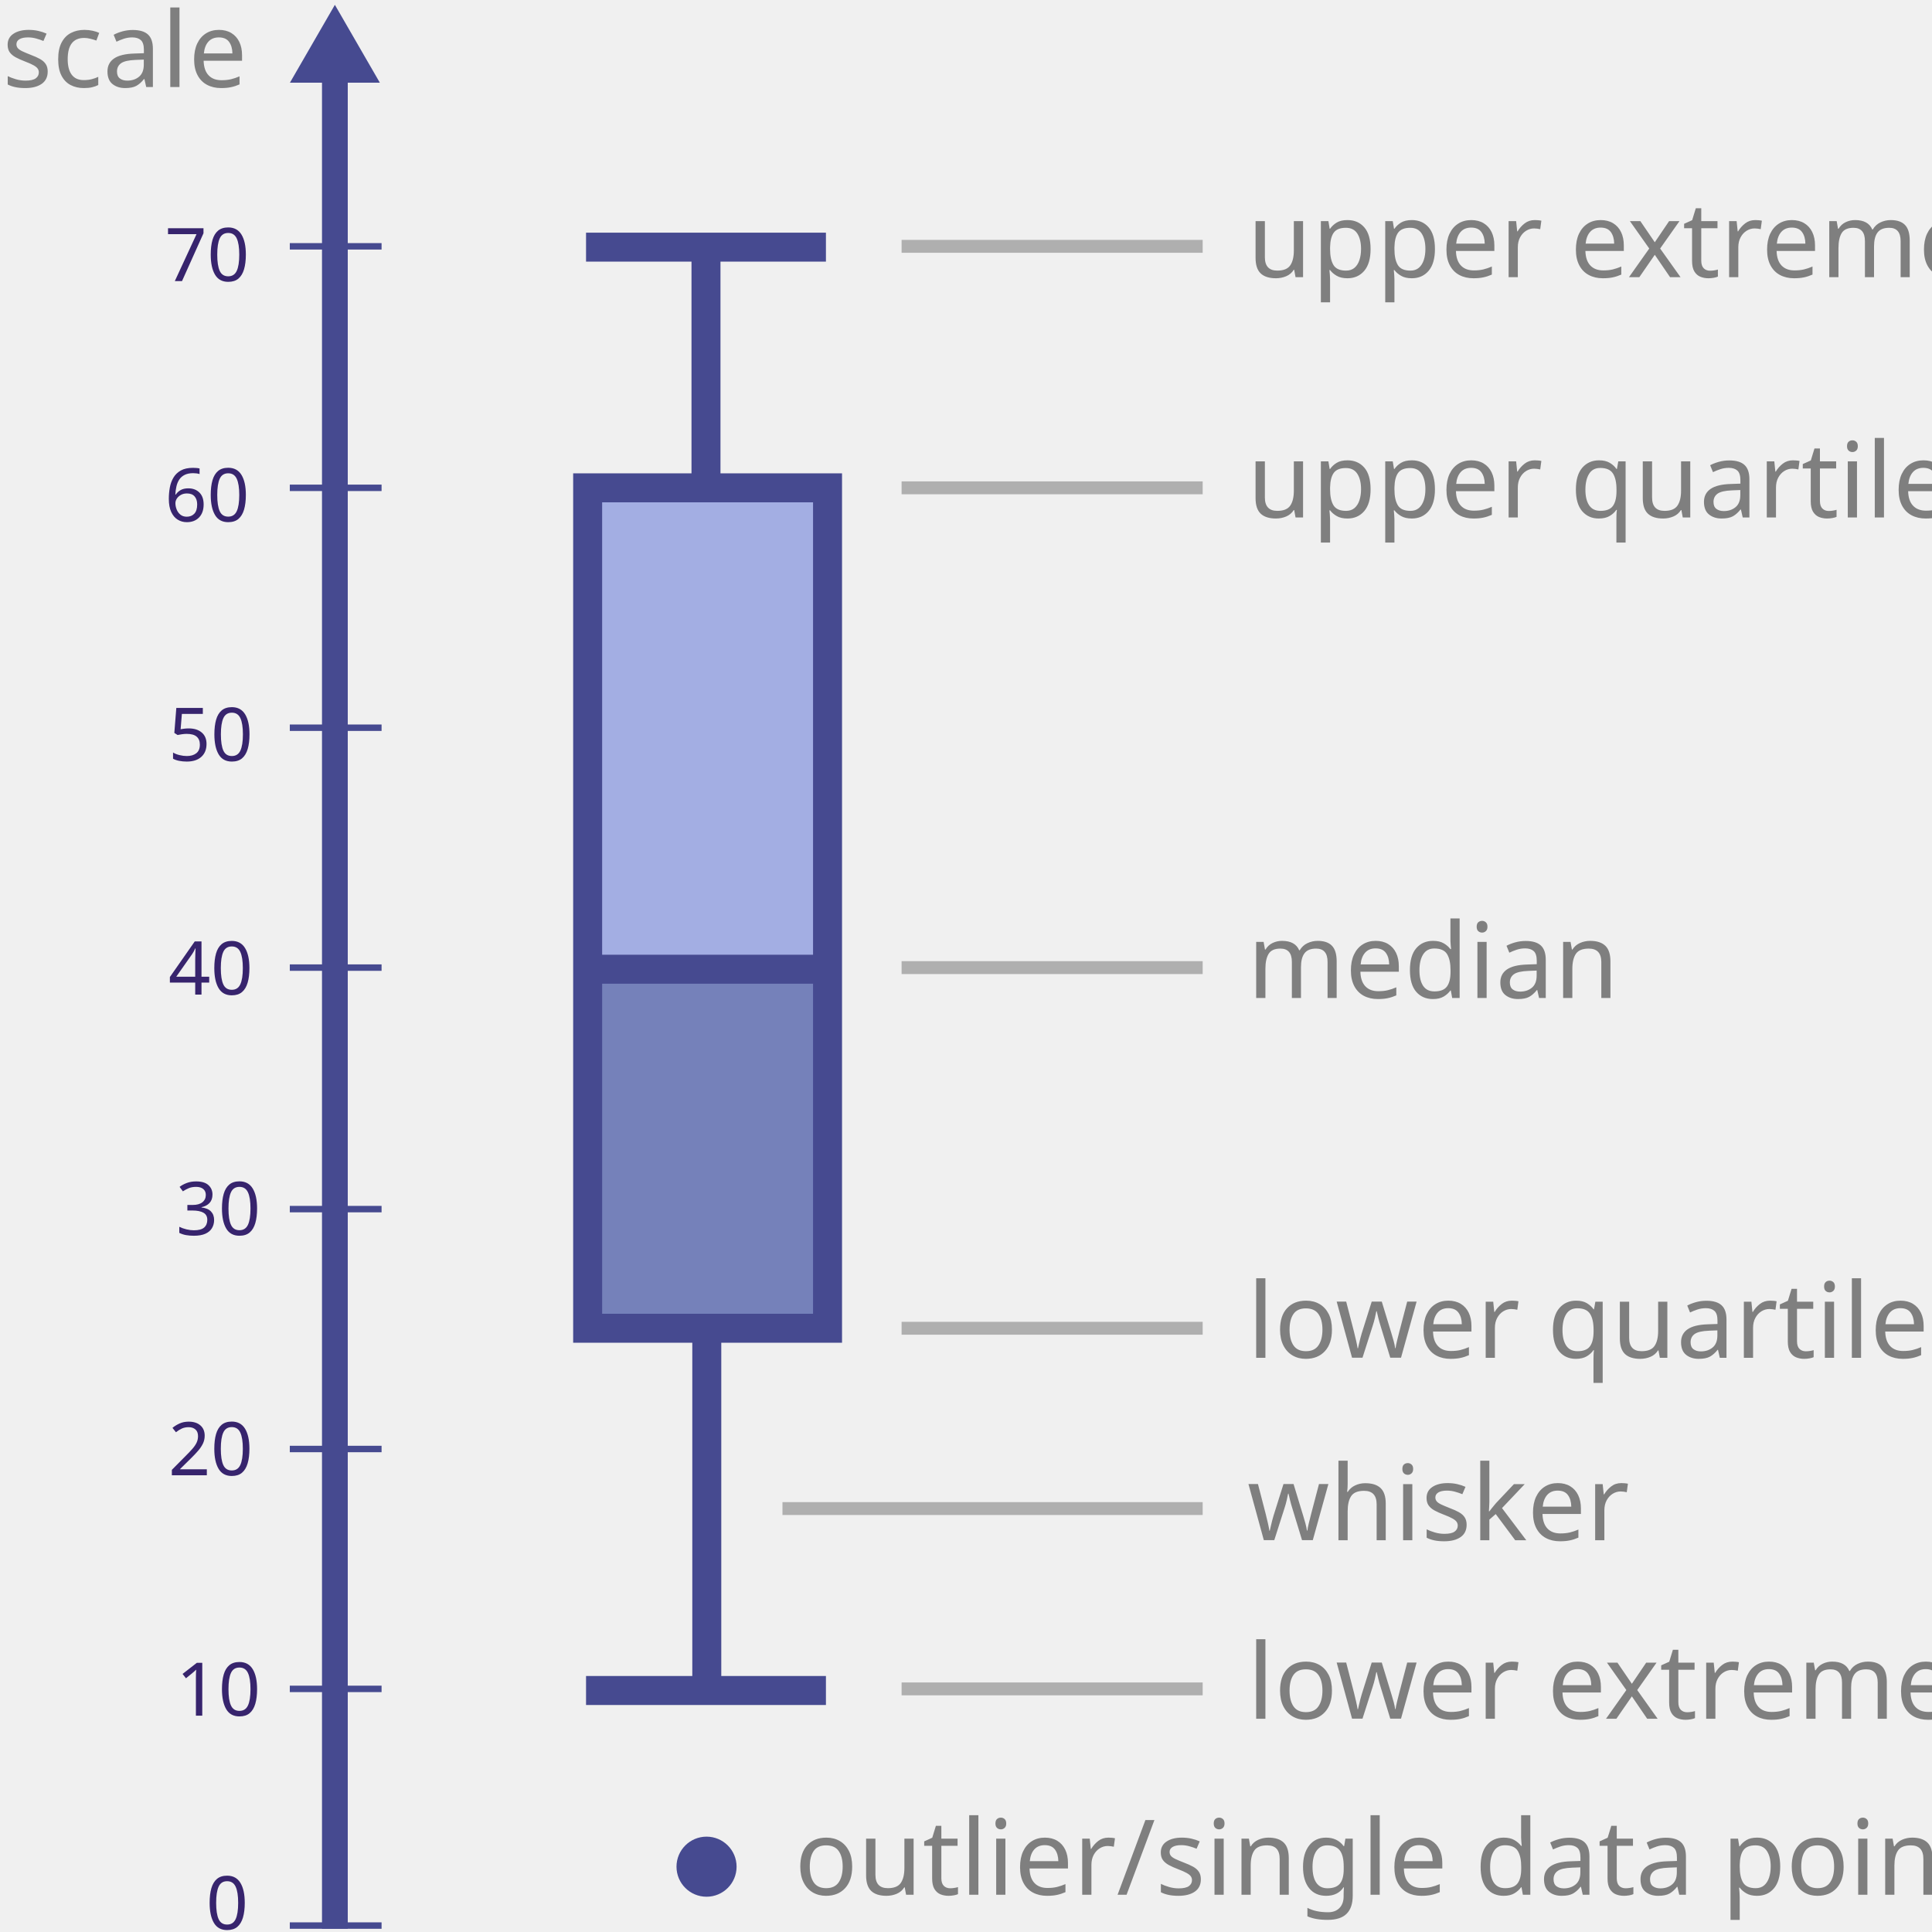
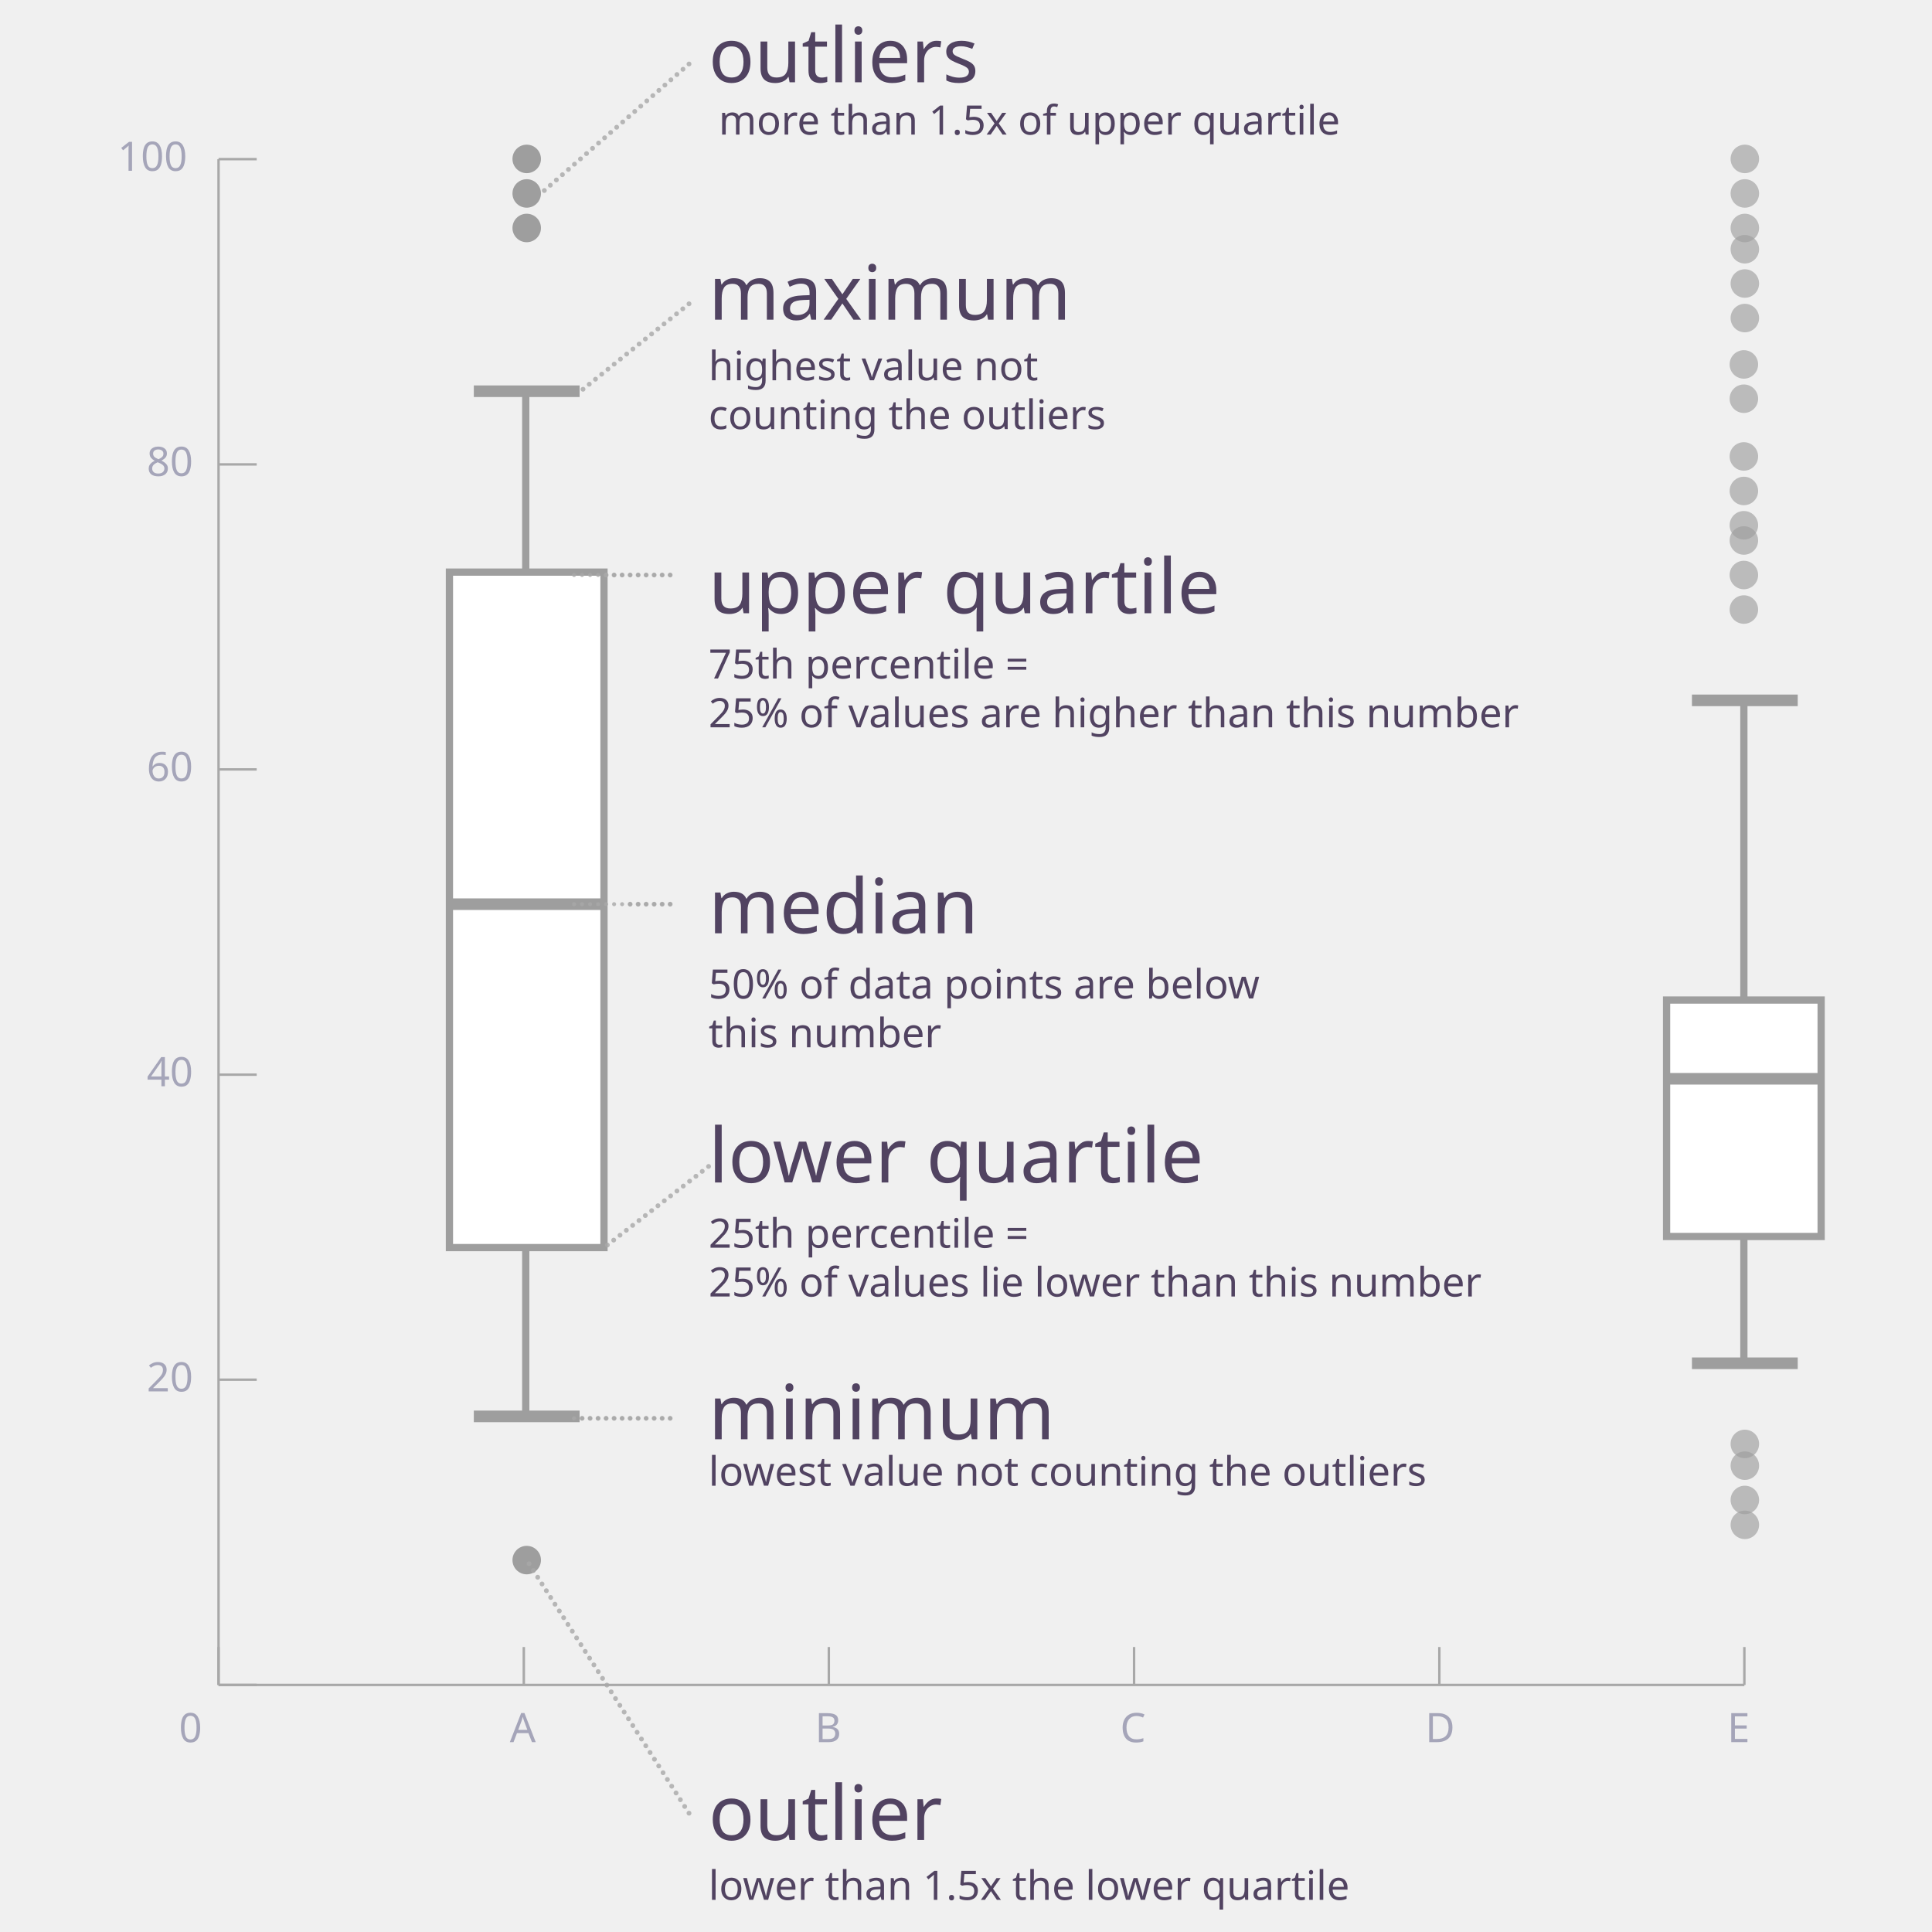
- <svg xmlns="http://www.w3.org/2000/svg" version="1.1" id="Layer_1" x="0px" y="0px" width="1200px" height="1200px" viewBox="0 0 1200 1200" enable-background="new 0 0 1200 1200" xml:space="preserve">
+ <svg xmlns="http://www.w3.org/2000/svg" version="1.1" id="Layer_1" x="0px" y="0px" viewBox="0 0 800 800" style="enable-background:new 0 0 800 800;" xml:space="preserve">
+   <style type="text/css">
+ 	.st0{fill:#A5A5B9;}
+ 	.st1{font-family:'RobotoMono-Regular';}
+ 	.st2{font-size:16.798px;}
+ 	.st3{fill:none;stroke:#A8A8A8;stroke-miterlimit:10;}
+ 	.st4{fill:none;stroke:#9E9E9E;stroke-width:3;stroke-miterlimit:10;}
+ 	.st5{fill:#FFFFFF;stroke:#9E9E9E;stroke-width:3;stroke-miterlimit:10;}
+ 	.st6{fill:#9E9E9E;}
+ 	.st7{fill:#514361;}
+ 	.st8{font-size:31.463px;}
+ 	.st9{font-family:'Roboto-Italic';}
+ 	.st10{enable-background:new    ;}
+ 	
+ 		.st11{opacity:0.8;fill:none;stroke:#A8A8A8;stroke-width:1.658;stroke-linecap:round;stroke-miterlimit:10;stroke-dasharray:0,3.316;enable-background:new    ;}
+ 	.st12{opacity:0.65;fill:#9E9E9E;}
+ 	.st13{opacity:0.66;fill:#9E9E9E;}
+ 	
+ 		.st14{opacity:0.8;fill:none;stroke:#A8A8A8;stroke-width:2;stroke-linecap:round;stroke-miterlimit:10;stroke-dasharray:0,3.316;enable-background:new    ;}
+ 	.st15{fill:none;}
+ </style>
  <g>
-     <rect x="364" y="601" fill="#7581BA" width="149" height="224" />
-     <rect x="364" y="302" fill="#A3AEE3" width="149" height="299" />
-     <line fill="none" stroke="#464A90" stroke-width="18" stroke-miterlimit="10" x1="513" y1="153.5" x2="364" y2="153.499" />
-     <line fill="none" stroke="#464A90" stroke-width="18" stroke-miterlimit="10" x1="513" y1="1050" x2="364" y2="1049.999" />
-     <line fill="none" stroke="#464A90" stroke-width="18" stroke-miterlimit="10" x1="513" y1="602" x2="363.999" y2="602" />
-     <rect x="365" y="303" fill="none" stroke="#464A90" stroke-width="18" stroke-miterlimit="10" width="149" height="522" />
-     <line fill="none" stroke="#464A90" stroke-width="18" stroke-miterlimit="10" x1="438.5" y1="298" x2="438.501" y2="149" />
-     <line fill="none" stroke="#464A90" stroke-width="18" stroke-miterlimit="10" x1="439" y1="1049" x2="439.001" y2="825" />
    <g>
-       <text transform="matrix(1 0 0 1 1.4277 54.0459)" fill="#7F7F7F" font-family="'Roboto-Regular'" font-size="65px">scale</text>
+       <text transform="matrix(1 0 0 1 74.0938 721.3789)" class="st0 st1 st2">0</text>
+       <text transform="matrix(1 0 0 1 211.1157 721.3789)" class="st0 st1 st2">A</text>
+       <text transform="matrix(1 0 0 1 337.4722 721.3789)" class="st0 st1 st2">B</text>
+       <text transform="matrix(1 0 0 1 463.8271 721.3789)" class="st0 st1 st2">C</text>
+       <text transform="matrix(1 0 0 1 590.1826 721.3789)" class="st0 st1 st2">D</text>
+       <text transform="matrix(1 0 0 1 715.2432 721.3789)" class="st0 st1 st2">E</text>
    </g>
-     <g>
-       <text transform="matrix(1 0 0 1 774.7148 172.1748)" fill="#7F7F7F" font-family="'Roboto-Regular'" font-size="65px">upper extreme</text>
-     </g>
-     <g>
-       <text transform="matrix(1 0 0 1 774.7148 1067.538)" fill="#7F7F7F" font-family="'Roboto-Regular'" font-size="65px">lower extreme</text>
-     </g>
-     <g>
-       <text transform="matrix(1 0 0 1 493.4922 1176.87)" fill="#7F7F7F" font-family="'Roboto-Regular'" font-size="65px">outlier/single data point</text>
-     </g>
-     <g>
-       <text transform="matrix(1 0 0 1 774.7148 321.4014)" fill="#7F7F7F" font-family="'Roboto-Regular'" font-size="65px">upper quartile</text>
-     </g>
-     <g>
-       <text transform="matrix(1 0 0 1 774.7148 619.874)" fill="#7F7F7F" font-family="'Roboto-Regular'" font-size="65px">median</text>
-     </g>
-     <g>
-       <text transform="matrix(1 0 0 1 774.7148 843.3467)" fill="#7F7F7F" font-family="'Roboto-Regular'" font-size="65px">lower quartile </text>
-     </g>
-     <g>
-       <text transform="matrix(1 0 0 1 774.7148 956.6631)" fill="#7F7F7F" font-family="'Roboto-Regular'" font-size="65px">whisker</text>
-     </g>
+     <line class="st3" x1="90.5" y1="697.7" x2="722.3" y2="697.7" />
    <g>
      <g>
-         <line fill="none" stroke="#464A90" stroke-width="16" stroke-miterlimit="10" x1="208" y1="43.187" x2="208" y2="1198" />
-         <g>
-           <polygon fill="#464A90" points="180.077,51.357 208,3 235.923,51.357     " />
-         </g>
+         <line class="st3" x1="90.5" y1="697.7" x2="90.5" y2="682" />
+         <line class="st3" x1="216.9" y1="697.7" x2="216.9" y2="682" />
+         <line class="st3" x1="343.2" y1="697.7" x2="343.2" y2="682" />
+         <line class="st3" x1="469.6" y1="697.7" x2="469.6" y2="682" />
+         <line class="st3" x1="596" y1="697.7" x2="596" y2="682" />
+         <line class="st3" x1="722.3" y1="697.7" x2="722.3" y2="682" />
      </g>
    </g>
+   </g>
+   <g>
    <g>
-       <text transform="matrix(1 0 0 1 109.3027 767.0928)" fill="#37246D" font-family="'Roboto-Medium'" font-size="46px">30</text>
+       <text transform="matrix(1 0 0 1 60.7461 576.1445)" class="st0 st1 st2">20</text>
+       <text transform="matrix(1 0 0 1 60.7461 449.7891)" class="st0 st1 st2">40</text>
+       <text transform="matrix(1 0 0 1 60.7461 323.4336)" class="st0 st1 st2">60</text>
+       <text transform="matrix(1 0 0 1 60.7461 197.0771)" class="st0 st1 st2">80</text>
+       <text transform="matrix(1 0 0 1 48.7041 70.7197)" class="st0 st1 st2">100</text>
    </g>
+     <line class="st3" x1="90.5" y1="697.7" x2="90.5" y2="65.9" />
    <g>
-       <text transform="matrix(1 0 0 1 127.9609 1198.358)" fill="#37246D" font-family="'Roboto-Medium'" font-size="46px">0</text>
+       <g>
+         <line class="st3" x1="90.5" y1="697.7" x2="106.3" y2="697.7" />
+         <line class="st3" x1="90.5" y1="571.3" x2="106.3" y2="571.3" />
+         <line class="st3" x1="90.5" y1="445" x2="106.3" y2="445" />
+         <line class="st3" x1="90.5" y1="318.6" x2="106.3" y2="318.6" />
+         <line class="st3" x1="90.5" y1="192.3" x2="106.3" y2="192.3" />
+         <line class="st3" x1="90.5" y1="65.9" x2="106.3" y2="65.9" />
+       </g>
    </g>
-     <line fill="none" stroke="#464A90" stroke-width="4" stroke-miterlimit="10" x1="180" y1="601" x2="237" y2="601" />
-     <line fill="none" stroke="#464A90" stroke-width="4" stroke-miterlimit="10" x1="180" y1="452" x2="237" y2="452" />
-     <line fill="none" stroke="#464A90" stroke-width="4" stroke-miterlimit="10" x1="180" y1="303" x2="237" y2="303" />
-     <line fill="none" stroke="#464A90" stroke-width="4" stroke-miterlimit="10" x1="180" y1="751" x2="237" y2="751" />
-     <line fill="none" stroke="#464A90" stroke-width="4" stroke-miterlimit="10" x1="180" y1="1049" x2="237" y2="1049" />
-     <line fill="none" stroke="#464A90" stroke-width="4" stroke-miterlimit="10" x1="180" y1="900" x2="237" y2="900" />
-     <line fill="none" stroke="#464A90" stroke-width="4" stroke-miterlimit="10" x1="180" y1="1196" x2="237" y2="1196" />
-     <g>
-       <text transform="matrix(1 0 0 1 104.5449 617.7607)" fill="#37246D" font-family="'Roboto-Medium'" font-size="46px">40</text>
-     </g>
-     <g>
-       <text transform="matrix(1 0 0 1 109.3027 1065.644)" fill="#37246D" font-family="'Roboto-Medium'" font-size="46px">10</text>
-     </g>
-     <g>
-       <text transform="matrix(1 0 0 1 104.5449 916.3076)" fill="#37246D" font-family="'Roboto-Medium'" font-size="46px">20</text>
-     </g>
-     <g>
-       <text transform="matrix(1 0 0 1 104.5918 472.5693)" fill="#37246D" font-family="'Roboto-Medium'" font-size="46px">50</text>
-     </g>
-     <g>
-       <text transform="matrix(1 0 0 1 102.3281 323.8779)" fill="#37246D" font-family="'Roboto-Medium'" font-size="46px">60</text>
-     </g>
-     <line fill="none" stroke="#464A90" stroke-width="4" stroke-miterlimit="10" x1="180" y1="153" x2="237" y2="153" />
-     <g>
-       <text transform="matrix(1 0 0 1 102.3281 174.6045)" fill="#37246D" font-family="'Roboto-Medium'" font-size="46px">70</text>
-     </g>
-     <line fill="none" stroke="#AFAFAF" stroke-width="8" stroke-miterlimit="10" x1="560" y1="153" x2="747" y2="153" />
-     <line fill="none" stroke="#AFAFAF" stroke-width="8" stroke-miterlimit="10" x1="560" y1="303" x2="747" y2="303" />
-     <line fill="none" stroke="#AFAFAF" stroke-width="8" stroke-miterlimit="10" x1="560" y1="601" x2="747" y2="601" />
-     <line fill="none" stroke="#AFAFAF" stroke-width="8" stroke-miterlimit="10" x1="560" y1="825" x2="747" y2="825" />
-     <line fill="none" stroke="#AFAFAF" stroke-width="8" stroke-miterlimit="10" x1="486" y1="937" x2="747" y2="937" />
-     <line fill="none" stroke="#AFAFAF" stroke-width="8" stroke-miterlimit="10" x1="560" y1="1049" x2="747" y2="1049" />
-     <circle fill="#464A90" cx="438.845" cy="1159.435" r="18.66" />
+   </g>
+   <line class="st4" x1="217.7" y1="162" x2="217.7" y2="586.6" />
+   <rect x="186.1" y="236.9" class="st5" width="64" height="279.7" />
+   <rect x="186.1" y="372" class="st6" width="64" height="4.8" />
+   <rect x="196.2" y="159.6" class="st6" width="43.8" height="4.8" />
+   <rect x="196.2" y="584.1" class="st6" width="43.8" height="4.8" />
+   <circle class="st6" cx="218.1" cy="94.4" r="5.9" />
+   <circle class="st6" cx="218.1" cy="65.8" r="5.9" />
+   <circle class="st6" cx="218.1" cy="80.1" r="5.9" />
+   <circle class="st6" cx="218.1" cy="646" r="5.9" />
+   <text transform="matrix(1 0 0 1 293.4028 34.0723)" class="st7 st1 st8">outliers</text>
+   <text transform="matrix(1 0 0 1 297.6021 55.7227)" class="st7 st9 st2">more than 1.5x of upper quartile</text>
+   <text transform="matrix(1 0 0 1 293.4028 157.4639)" class="st10">
+     <tspan x="0" y="0" class="st7 st9 st2">highest value not</tspan>
+     <tspan x="0" y="20.2" class="st7 st9 st2">counting the outliers</tspan>
+   </text>
+   <text transform="matrix(1 0 0 1 293.4028 132.3818)" class="st7 st1 st8">maximum</text>
+   <g>
+     <text transform="matrix(1 0 0 1 293.4028 615.2051)" class="st7 st9 st2">lowest value not counting the outliers</text>
+   </g>
+   <text transform="matrix(1 0 0 1 293.4028 595.9766)" class="st7 st1 st8">minimum</text>
+   <path class="st11" d="M277.5,587.3h-40.9" />
+   <text transform="matrix(1 0 0 1 293.4028 761.8994)" class="st7 st1 st8">outlier</text>
+   <text transform="matrix(1 0 0 1 293.4028 280.9551)" class="st10">
+     <tspan x="0" y="0" class="st7 st9 st2">75th percentile = </tspan>
+     <tspan x="0" y="20.2" class="st7 st9 st2">25% of values are higher than this number</tspan>
+   </text>
+   <text transform="matrix(1 0 0 1 293.4028 253.9355)" class="st7 st1 st8">upper quartile</text>
+   <path class="st11" d="M277.5,238.1h-40.9" />
+   <text transform="matrix(1 0 0 1 293.4028 516.6533)" class="st10">
+     <tspan x="0" y="0" class="st7 st9 st2">25th percentile =</tspan>
+     <tspan x="0" y="20.2" class="st7 st9 st2">25% of values lie lower than this number</tspan>
+   </text>
+   <text transform="matrix(1 0 0 1 293.4028 489.6338)" class="st7 st1 st8">lower quartile</text>
+   <text transform="matrix(1 0 0 1 293.4028 413.4639)" class="st10">
+     <tspan x="0" y="0" class="st7 st9 st2">50% of data points are below</tspan>
+     <tspan x="0" y="20.2" class="st7 st9 st2">this number</tspan>
+   </text>
+   <text transform="matrix(1 0 0 1 293.4028 386.4443)" class="st7 st1 st8">median</text>
+   <path class="st11" d="M277.5,374.4h-40.9" />
+   <line class="st4" x1="722.1" y1="290" x2="722.1" y2="566.5" />
+   <rect x="690.1" y="414.1" class="st5" width="64" height="97.9" />
+   <rect x="690.1" y="444.3" class="st6" width="64" height="4.8" />
+   <rect x="700.6" y="287.6" class="st6" width="43.8" height="4.8" />
+   <rect x="700.6" y="562.1" class="st6" width="43.8" height="4.8" />
+   <circle class="st12" cx="722.5" cy="94.4" r="5.9" />
+   <circle class="st12" cx="722.5" cy="65.8" r="5.9" />
+   <circle class="st12" cx="722.5" cy="80.1" r="5.9" />
+   <circle class="st12" cx="722.5" cy="131.7" r="5.9" />
+   <circle class="st12" cx="722.5" cy="103.2" r="5.9" />
+   <circle class="st12" cx="722.5" cy="117.4" r="5.9" />
+   <circle class="st12" cx="722.1" cy="165.1" r="5.9" />
+   <circle class="st12" cx="722.1" cy="150.9" r="5.9" />
+   <circle class="st12" cx="722.1" cy="217.5" r="5.9" />
+   <circle class="st12" cx="722.1" cy="189" r="5.9" />
+   <circle class="st12" cx="722.1" cy="203.3" r="5.9" />
+   <circle class="st12" cx="722.1" cy="252.4" r="5.9" />
+   <circle class="st12" cx="722.1" cy="223.8" r="5.9" />
+   <circle class="st12" cx="722.1" cy="238.1" r="5.9" />
+   <circle class="st13" cx="722.5" cy="597.9" r="5.9" />
+   <circle class="st13" cx="722.5" cy="606.9" r="5.9" />
+   <circle class="st13" cx="722.5" cy="621.1" r="5.9" />
+   <circle class="st13" cx="722.5" cy="631.4" r="5.9" />
+   <path class="st14" d="M285.3,26.5L224,80.1" />
+   <path class="st14" d="M285.3,125.8l-45.4,36.6" />
+   <path class="st14" d="M277.5,587.3h-37.6" />
+   <path class="st14" d="M285.3,750.8L218.1,646" />
+   <path class="st14" d="M277.5,238.1H250" />
+   <path class="st14" d="M293.4,483L250,516.7" />
+   <path class="st14" d="M277.5,374.4H259" />
+   <g>
+     <rect x="293.4" y="774.1" class="st15" width="298.2" height="19.9" />
+     <text transform="matrix(1 0 0 1 293.4028 786.6816)" class="st7 st9 st2">lower than 1.5x the lower quartile</text>
  </g>
</svg>
